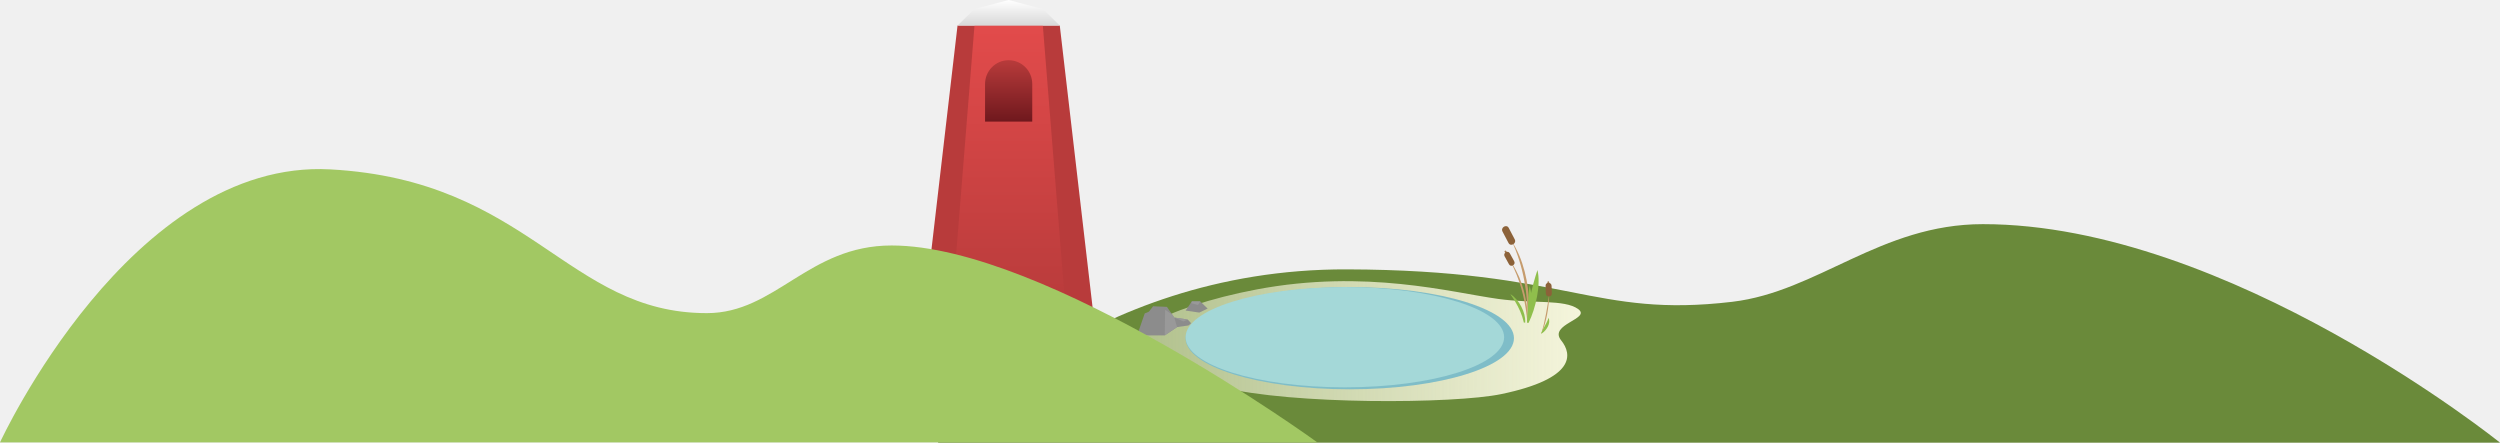
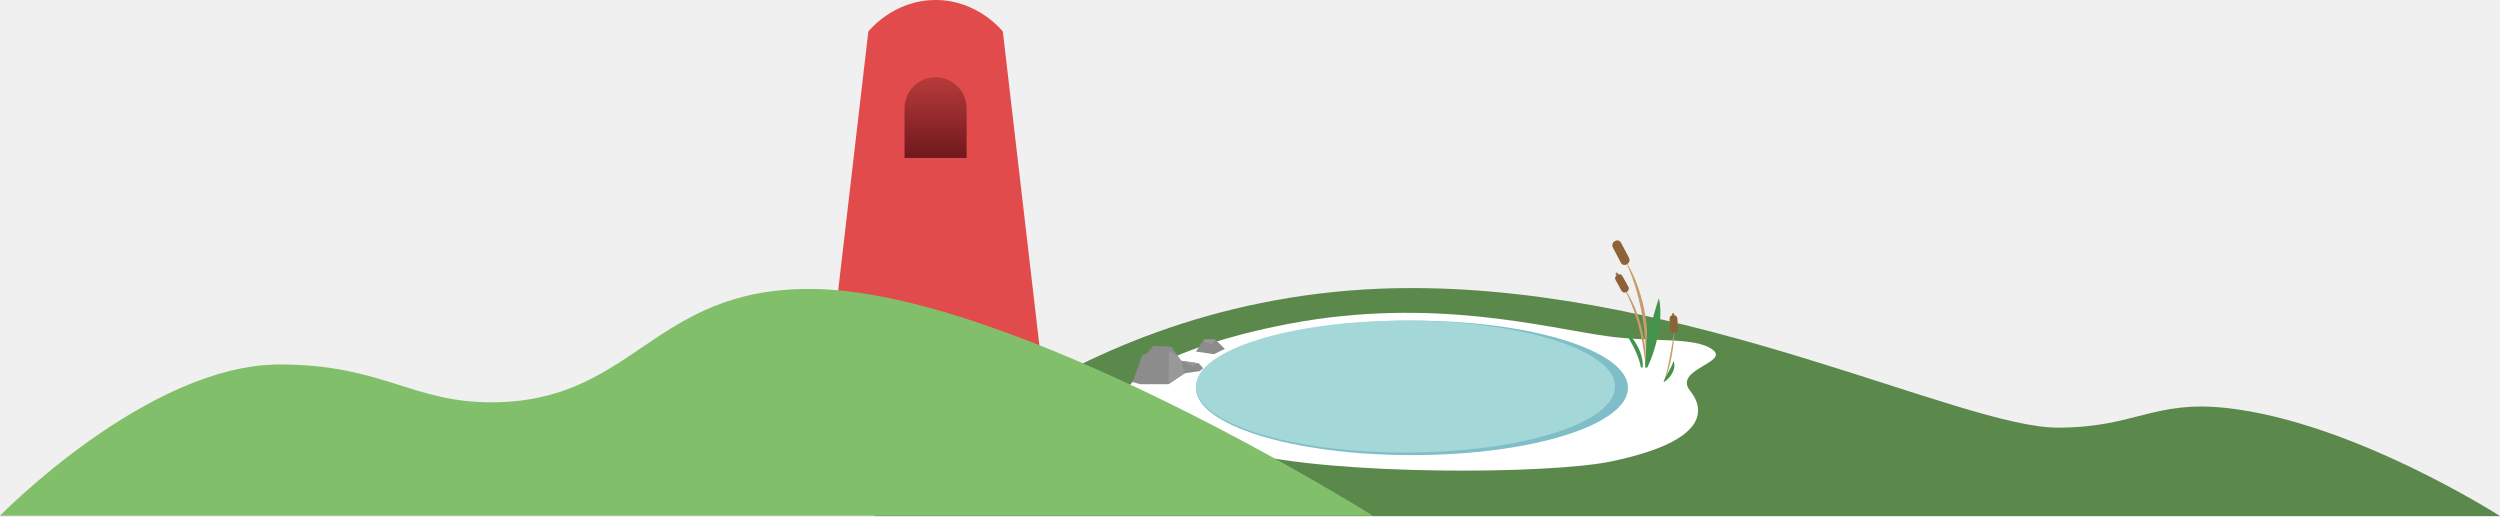
- <svg xmlns="http://www.w3.org/2000/svg" id="Layer_2" data-name="Layer 2" viewBox="0 0 1271.5 225.13">
+ <svg xmlns="http://www.w3.org/2000/svg" id="Layer_2" data-name="Layer 2" viewBox="0 0 966.35 199.47">
  <defs>
    <style>
      .cls-1 {
-         fill: url(#linear-gradient);
+         fill: #e24b4b;
      }

-       .cls-1, .cls-2, .cls-3, .cls-4, .cls-5, .cls-6, .cls-7, .cls-8, .cls-9, .cls-10, .cls-11, .cls-12, .cls-13, .cls-14, .cls-15 {
+       .cls-1, .cls-2, .cls-3, .cls-4, .cls-5, .cls-6, .cls-7, .cls-8, .cls-9, .cls-10, .cls-11, .cls-12, .cls-13 {
        stroke-width: 0px;
      }

-       .cls-2 {
-         fill: #b83b3b;
+       .cls-1, .cls-9 {
+         fill-rule: evenodd;
      }

-       .cls-2, .cls-9, .cls-10 {
-         fill-rule: evenodd;
+       .cls-2 {
+         fill: white;
      }

      .cls-3 {
        fill: #c69c6d;
      }

      .cls-4 {
        fill: #a4d8d8;
      }

      .cls-5 {
        fill: #8c8c8c;
      }

      .cls-6 {
        fill: #a67c52;
      }

      .cls-7 {
        fill: #999;
      }

      .cls-8 {
        fill: #8c6239;
      }

      .cls-9 {
-         fill: url(#linear-gradient-3);
+         fill: url(#linear-gradient-2);
      }

      .cls-10 {
-         fill: url(#linear-gradient-4);
+         fill: #5b894c;
      }

      .cls-11 {
-         fill: url(#linear-gradient-2);
+         fill: #81bf6a;
      }

      .cls-12 {
-         fill: #8fbf4c;
+         fill: #44934c;
      }

      .cls-13 {
-         fill: #6A8A3A;
-       }
- 
-       .cls-14 {
        fill: #7fbdc8;
      }
- 
-       .cls-15 {
-         fill: #a2c863;
-       }
    </style>
-     <linearGradient id="linear-gradient" x1="576" y1="1931.5" x2="803.99" y2="1931.5" gradientTransform="translate(0 -1758)" gradientUnits="userSpaceOnUse">
-       <stop offset="0" stop-color="beige" stop-opacity=".5" />
-       <stop offset="1" stop-color="beige" />
+     <linearGradient id="linear-gradient" x1="435.27" y1="151.42" x2="663.26" y2="151.42" gradientUnits="userSpaceOnUse">
+       <stop offset="0" stop-color="white" stop-opacity=".9" />
+       <stop offset="1" stop-color="white" stop-opacity=".5" />
    </linearGradient>
-     <linearGradient id="linear-gradient-2" x1="513" y1="1771" x2="513" y2="1916" gradientTransform="translate(0 -1758)" gradientUnits="userSpaceOnUse">
-       <stop offset="0" stop-color="#e24b4b" />
-       <stop offset="1" stop-color="#b83b3b" />
-     </linearGradient>
-     <linearGradient id="linear-gradient-3" x1="513" y1="1788.62" x2="513" y2="1819.85" gradientTransform="translate(0 -1758)" gradientUnits="userSpaceOnUse">
+     <linearGradient id="linear-gradient-2" x1="361.64" y1="1787.83" x2="361.64" y2="1819.06" gradientTransform="translate(0 -1758)" gradientUnits="userSpaceOnUse">
      <stop offset="0" stop-color="#b83b3b" />
      <stop offset="1" stop-color="#6f181d" />
    </linearGradient>
-     <linearGradient id="linear-gradient-4" x1="513" y1="1758" x2="513" y2="1771" gradientTransform="translate(0 -1758)" gradientUnits="userSpaceOnUse">
-       <stop offset="0" stop-color="#fff" />
-       <stop offset="1" stop-color="#d8d8d8" />
-     </linearGradient>
  </defs>
  <g id="Layer_2-2" data-name="Layer 2">
-     <g id="Layer_1-2" data-name="Layer 1-2">
-       <path class="cls-13" d="M477,225.13s74.5-88.52,208-88.13c112.97.33,125.33,24.85,196,16.5,43.48-5.14,75.4-39.5,127.5-39.5,125,0,263,111.13,263,111.13H477Z" />
-       <g>
-         <path class="cls-1" d="M639.18,147.2c-47.01,8.88-80.36,27.19-53.73,34.46,19.43,5.3,18.97,10.96,35.66,15.21,35.75,9.1,118.53,8.55,142.42,3.57,38.09-7.94,36.1-20.34,30.49-27.31-6.71-8.33,15.6-10.92,8.59-15.97-6.9-4.97-23.02-2.7-40.51-5.11-24.09-3.33-67.49-15.32-122.92-4.85h0Z" />
-         <path class="cls-6" d="M787.01,143.52c.02.4.03.79.05,1.19v.17c.01.24.21.47.46.46.24,0,.47-.2.46-.46-.02-.4-.03-.8-.05-1.19v-.17c-.02-.24-.21-.47-.46-.46-.24,0-.47.2-.46.46Z" />
-         <path class="cls-6" d="M765.27,128.13c.21.34.42.68.63,1.02.03.05.06.1.09.14.06.1.16.18.28.21s.26,0,.35-.05c.2-.13.3-.41.16-.63-.21-.34-.42-.68-.63-1.02-.03-.05-.06-.1-.09-.14-.06-.1-.16-.18-.28-.21-.12-.03-.26-.01-.35.05-.21.13-.3.41-.16.63h0Z" />
-         <path class="cls-14" d="M770,172c0,14.36-37.38,26-83.5,26s-83.5-11.64-83.5-26,37.38-26,83.5-26,83.5,11.64,83.5,26Z" />
-         <path class="cls-4" d="M765,171.5c0,14.08-36.27,25.5-81,25.5s-81-11.42-81-25.5,36.27-25.5,81-25.5,81,11.42,81,25.5Z" />
-         <path class="cls-3" d="M776.86,164.09h.18c1.61-11.17,0-23.78-4.31-34.11-1.09-2.56-2.37-5.04-3.87-7.38,6.06,12.92,8.38,27.29,8.01,41.49h-.01Z" />
-         <path class="cls-3" d="M784.04,169.6c1.31-3.05,2.14-6.28,2.8-9.53.65-3.42,1.04-6.89,1.08-10.37-.97,6.61-2.1,13.48-3.95,19.9h.07Z" />
-         <path class="cls-5" d="M599.97,165.5l-6.47-9.43-7.02-.31-2.14,2.75-2.14.9-3.57,10.37,2.81.8h10.96s7.57-5.09,7.57-5.09h0Z" />
-         <path class="cls-5" d="M614.2,156.96l-3.75-3.66h-4.28s-3.17,4.67-3.17,4.67l6.95,1.01,4.25-2.02h0Z" />
-         <path class="cls-7" d="M609.32,155.14l-3.36-.92.21-.92h4.28s-1.13,1.84-1.13,1.84h0Z" />
-         <path class="cls-7" d="M592.58,157.58l3.66,2.45,3.72,5.46-7.57,5.09.19-13h0Z" />
-         <path class="cls-5" d="M604.1,162.53l-6.87-1.03,1.44,4.85,5.77-.81,1.38-1.13-1.72-1.88h0Z" />
-         <path class="cls-7" d="M597.23,161.5l6.87,1.03-2.24.94-4.63-1.97Z" />
-         <path class="cls-3" d="M776.93,164.09c.29-7.52-1.14-15.11-3.86-22.11l-.38-.99s-.44-.97-.45-.97c-.66-1.53-1.61-3.29-2.44-4.73-.56-.86-1.18-1.82-1.76-2.66.6,1.26,1.33,2.51,1.88,3.79,4.03,8.67,6.15,18.16,6.9,27.68h.11Z" />
-         <path class="cls-12" d="M777.48,164.09c3.61-7.23,6.3-19.43,4.46-26.76-1.47,4.55-2.77,9.14-3.7,13.83-.83,4.28-1.51,8.54-1.51,12.93h.75Z" />
-         <path class="cls-12" d="M777.38,164.09c1.01-2.79,1.4-5.76,1.58-8.71.14-3.39-.06-6.81-.99-10.1-.52,3.32-.65,6.67-.83,10.01-.14,2.95-.27,5.84-.25,8.8h.5-.01Z" />
-         <path class="cls-12" d="M775.03,164.09h.69c.32-5.34-3.16-11.57-7.34-14.42l-.12.09c.84,1.23,1.68,2.45,2.43,3.73,1.86,3.19,3.45,6.6,4.25,10.22.03.12.05.25.08.38h.01Z" />
-         <path class="cls-12" d="M784.15,169.6c2.43-1.55,4.71-5.22,3.44-7.95-.89,2.92-2.73,5.15-3.85,7.95h.41Z" />
-         <path class="cls-8" d="M770.39,121.73c-1.02-1.94-2.04-3.88-3.05-5.81-1.1-2.09-4.26-.24-3.16,1.85,1.02,1.93,2.04,3.87,3.05,5.81,1.1,2.09,4.26.24,3.16-1.85Z" />
-         <path class="cls-8" d="M770.13,132.89c-.75-1.36-1.5-2.71-2.25-4.07-.95-1.72-3.59-.18-2.64,1.54.75,1.36,1.5,2.72,2.25,4.07.95,1.72,3.59.18,2.64-1.54Z" />
-         <path class="cls-8" d="M786.08,145.33c.05,1.32.09,2.65.14,3.97.07,1.96,3.12,1.97,3.05,0-.04-1.32-.09-2.65-.14-3.97-.07-1.96-3.12-1.97-3.05,0Z" />
-       </g>
-       <path class="cls-2" d="M513,13h-26l-17,146h86l-17-146h-26Z" />
-       <path class="cls-11" d="M495.62,13l-11.62,145h58l-11.62-145h-34.76Z" />
-       <path class="cls-9" d="M525,42.71v19.14h-24v-19.14c0-6.68,5.37-12.09,12-12.09s12,5.41,12,12.09Z" />
-       <path class="cls-10" d="M495.5,4.65l17.5-4.65,17.5,4.65,8.5,8.35h-52s8.5-8.35,8.5-8.35Z" />
-       <path class="cls-15" d="M0,225S66.5,80.63,168,86.15c101.5,5.53,120.34,73.11,191.5,73.11,35,0,51.5-34.41,94-34.41,78.5,0,216.5,100.14,216.5,100.14H0Z" />
+     <path class="cls-10" d="M337.64,199.47s74.5-88.13,208-88.13c107.94,0,212.41,53.96,249.81,53.96,29.77,0,36.93-10.69,65.17-7.59,49.04,5.38,105.73,41.76,105.73,41.76H337.64Z" />
+     <g>
+       <path class="cls-2" d="M498.45,125.12c-47.01,8.88-80.36,27.19-53.73,34.46,19.43,5.3,18.97,10.96,35.66,15.21,35.75,9.1,118.53,8.55,142.42,3.57,38.09-7.94,36.1-20.34,30.49-27.31-6.71-8.33,15.6-10.92,8.59-15.97-6.9-4.97-23.02-2.7-40.51-5.11-24.09-3.33-67.49-15.32-122.92-4.85h0Z" />
+       <path class="cls-6" d="M646.28,121.44c.02.4.03.79.05,1.19v.17c.01.24.21.47.46.46.24,0,.47-.2.46-.46-.02-.4-.03-.8-.05-1.19v-.17c-.02-.24-.21-.47-.46-.46-.24,0-.47.2-.46.46Z" />
+       <path class="cls-6" d="M624.54,106.05c.21.34.42.68.63,1.02.03.05.06.1.09.14.06.1.16.18.28.21s.26,0,.35-.05c.2-.13.3-.41.16-.63-.21-.34-.42-.68-.63-1.02-.03-.05-.06-.1-.09-.14-.06-.1-.16-.18-.28-.21-.12-.03-.26-.01-.35.05-.21.13-.3.41-.16.63h0Z" />
+       <path class="cls-13" d="M629.27,149.92c0,14.36-37.38,26-83.5,26s-83.5-11.64-83.5-26,37.38-26,83.5-26,83.5,11.64,83.5,26Z" />
+       <path class="cls-4" d="M624.27,149.42c0,14.08-36.27,25.5-81,25.5s-81-11.42-81-25.5,36.27-25.5,81-25.5,81,11.42,81,25.5Z" />
+       <path class="cls-3" d="M636.13,142.01h.18c1.61-11.17,0-23.78-4.31-34.11-1.09-2.56-2.37-5.04-3.87-7.38,6.06,12.92,8.38,27.29,8.01,41.49h-.01Z" />
+       <path class="cls-3" d="M643.31,147.52c1.31-3.05,2.14-6.28,2.8-9.53.65-3.42,1.04-6.89,1.08-10.37-.97,6.61-2.1,13.48-3.95,19.9h.07Z" />
+       <path class="cls-5" d="M459.24,143.42l-6.47-9.43-7.02-.31-2.14,2.75-2.14.9-3.57,10.37,2.81.8h10.96s7.57-5.09,7.57-5.09h0Z" />
+       <path class="cls-5" d="M473.47,134.88l-3.75-3.66h-4.28s-3.17,4.67-3.17,4.67l6.95,1.01,4.25-2.02h0Z" />
+       <path class="cls-7" d="M468.59,133.06l-3.36-.92.21-.92h4.28s-1.13,1.84-1.13,1.84h0Z" />
+       <path class="cls-7" d="M451.85,135.51l3.66,2.45,3.72,5.46-7.57,5.09.19-13h0Z" />
+       <path class="cls-5" d="M463.37,140.46l-6.87-1.03,1.44,4.85,5.77-.81,1.38-1.13-1.72-1.88h0Z" />
+       <path class="cls-7" d="M456.5,139.43l6.87,1.03-2.24.94-4.63-1.97Z" />
+       <path class="cls-3" d="M636.2,142.01c.29-7.52-1.14-15.11-3.86-22.11l-.38-.99s-.44-.97-.45-.97c-.66-1.53-1.61-3.29-2.44-4.73-.56-.86-1.18-1.82-1.76-2.66.6,1.26,1.33,2.51,1.88,3.79,4.03,8.67,6.15,18.16,6.9,27.68h.11Z" />
+       <path class="cls-12" d="M636.75,142.01c3.61-7.23,6.3-19.43,4.46-26.76-1.47,4.55-2.77,9.14-3.7,13.83-.83,4.28-1.51,8.54-1.51,12.93h.75Z" />
+       <path class="cls-12" d="M636.65,142.01c1.01-2.79,1.4-5.76,1.58-8.71.14-3.39-.06-6.81-.99-10.1-.52,3.32-.65,6.67-.83,10.01-.14,2.95-.27,5.84-.25,8.8h.5-.01Z" />
+       <path class="cls-12" d="M634.3,142.01h.69c.32-5.34-3.16-11.57-7.34-14.42l-.12.09c.84,1.23,1.68,2.45,2.43,3.73,1.86,3.19,3.45,6.6,4.25,10.22.03.12.05.25.08.38h.01Z" />
+       <path class="cls-12" d="M643.42,147.52c2.43-1.55,4.71-5.22,3.44-7.95-.89,2.92-2.73,5.15-3.85,7.95h.41Z" />
+       <path class="cls-8" d="M629.66,99.65c-1.02-1.94-2.04-3.88-3.05-5.81-1.1-2.09-4.26-.24-3.16,1.85,1.02,1.93,2.04,3.87,3.05,5.81,1.1,2.09,4.26.24,3.16-1.85Z" />
+       <path class="cls-8" d="M629.4,110.81c-.75-1.36-1.5-2.71-2.25-4.07-.95-1.72-3.59-.18-2.64,1.54.75,1.36,1.5,2.72,2.25,4.07.95,1.72,3.59.18,2.64-1.54Z" />
+       <path class="cls-8" d="M645.35,123.25c.05,1.32.09,2.65.14,3.97.07,1.96,3.12,1.97,3.05,0-.04-1.32-.09-2.65-.14-3.97-.07-1.96-3.12-1.97-3.05,0Z" />
    </g>
+     <path class="cls-1" d="M361.64,0c-16.56,0-26,12.21-26,12.21l-17,146h86l-17-146s-9.44-12.21-26-12.21Z" />
+     <path class="cls-9" d="M373.64,41.92v19.14h-24v-19.14c0-6.68,5.37-12.09,12-12.09s12,5.41,12,12.09Z" />
+     <path class="cls-11" d="M0,199.34s57.03-58.46,108.11-58.46c39.5,0,51.08,14.63,81.73,14.63,55.3,0,61.94-43.83,122.98-43.83,78.5,0,217.82,87.66,217.82,87.66H0Z" />
  </g>
</svg>
